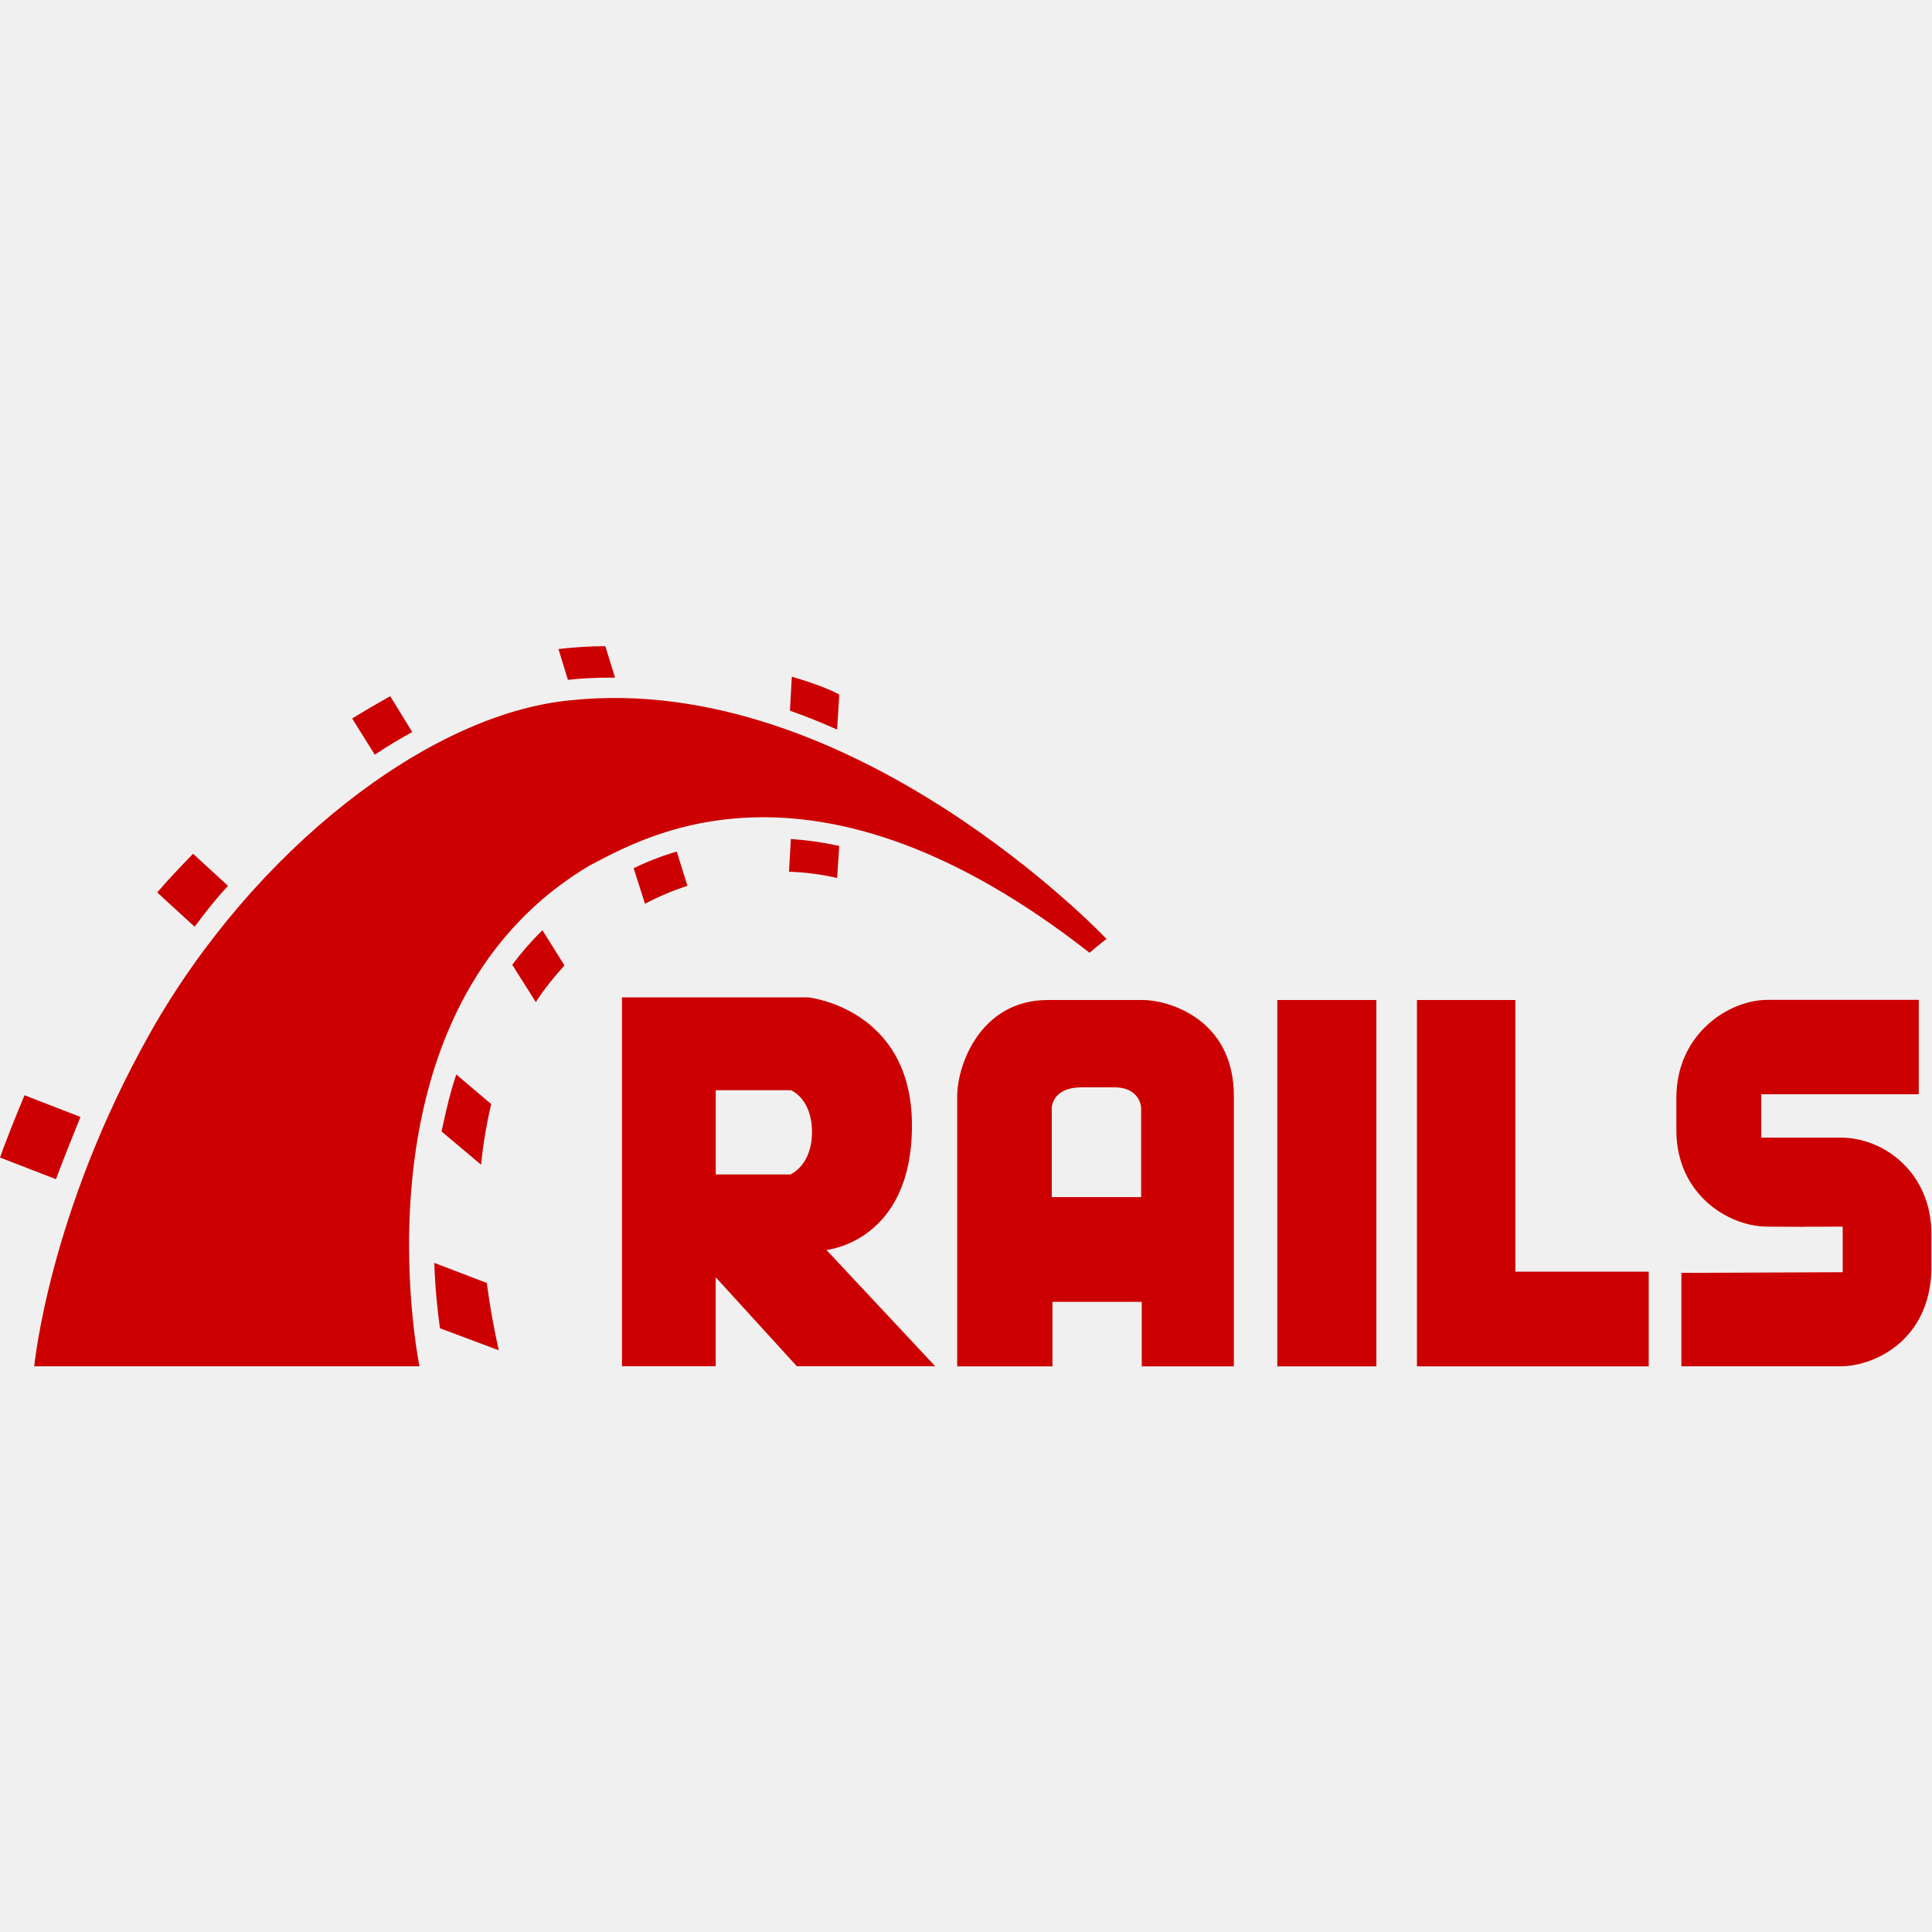
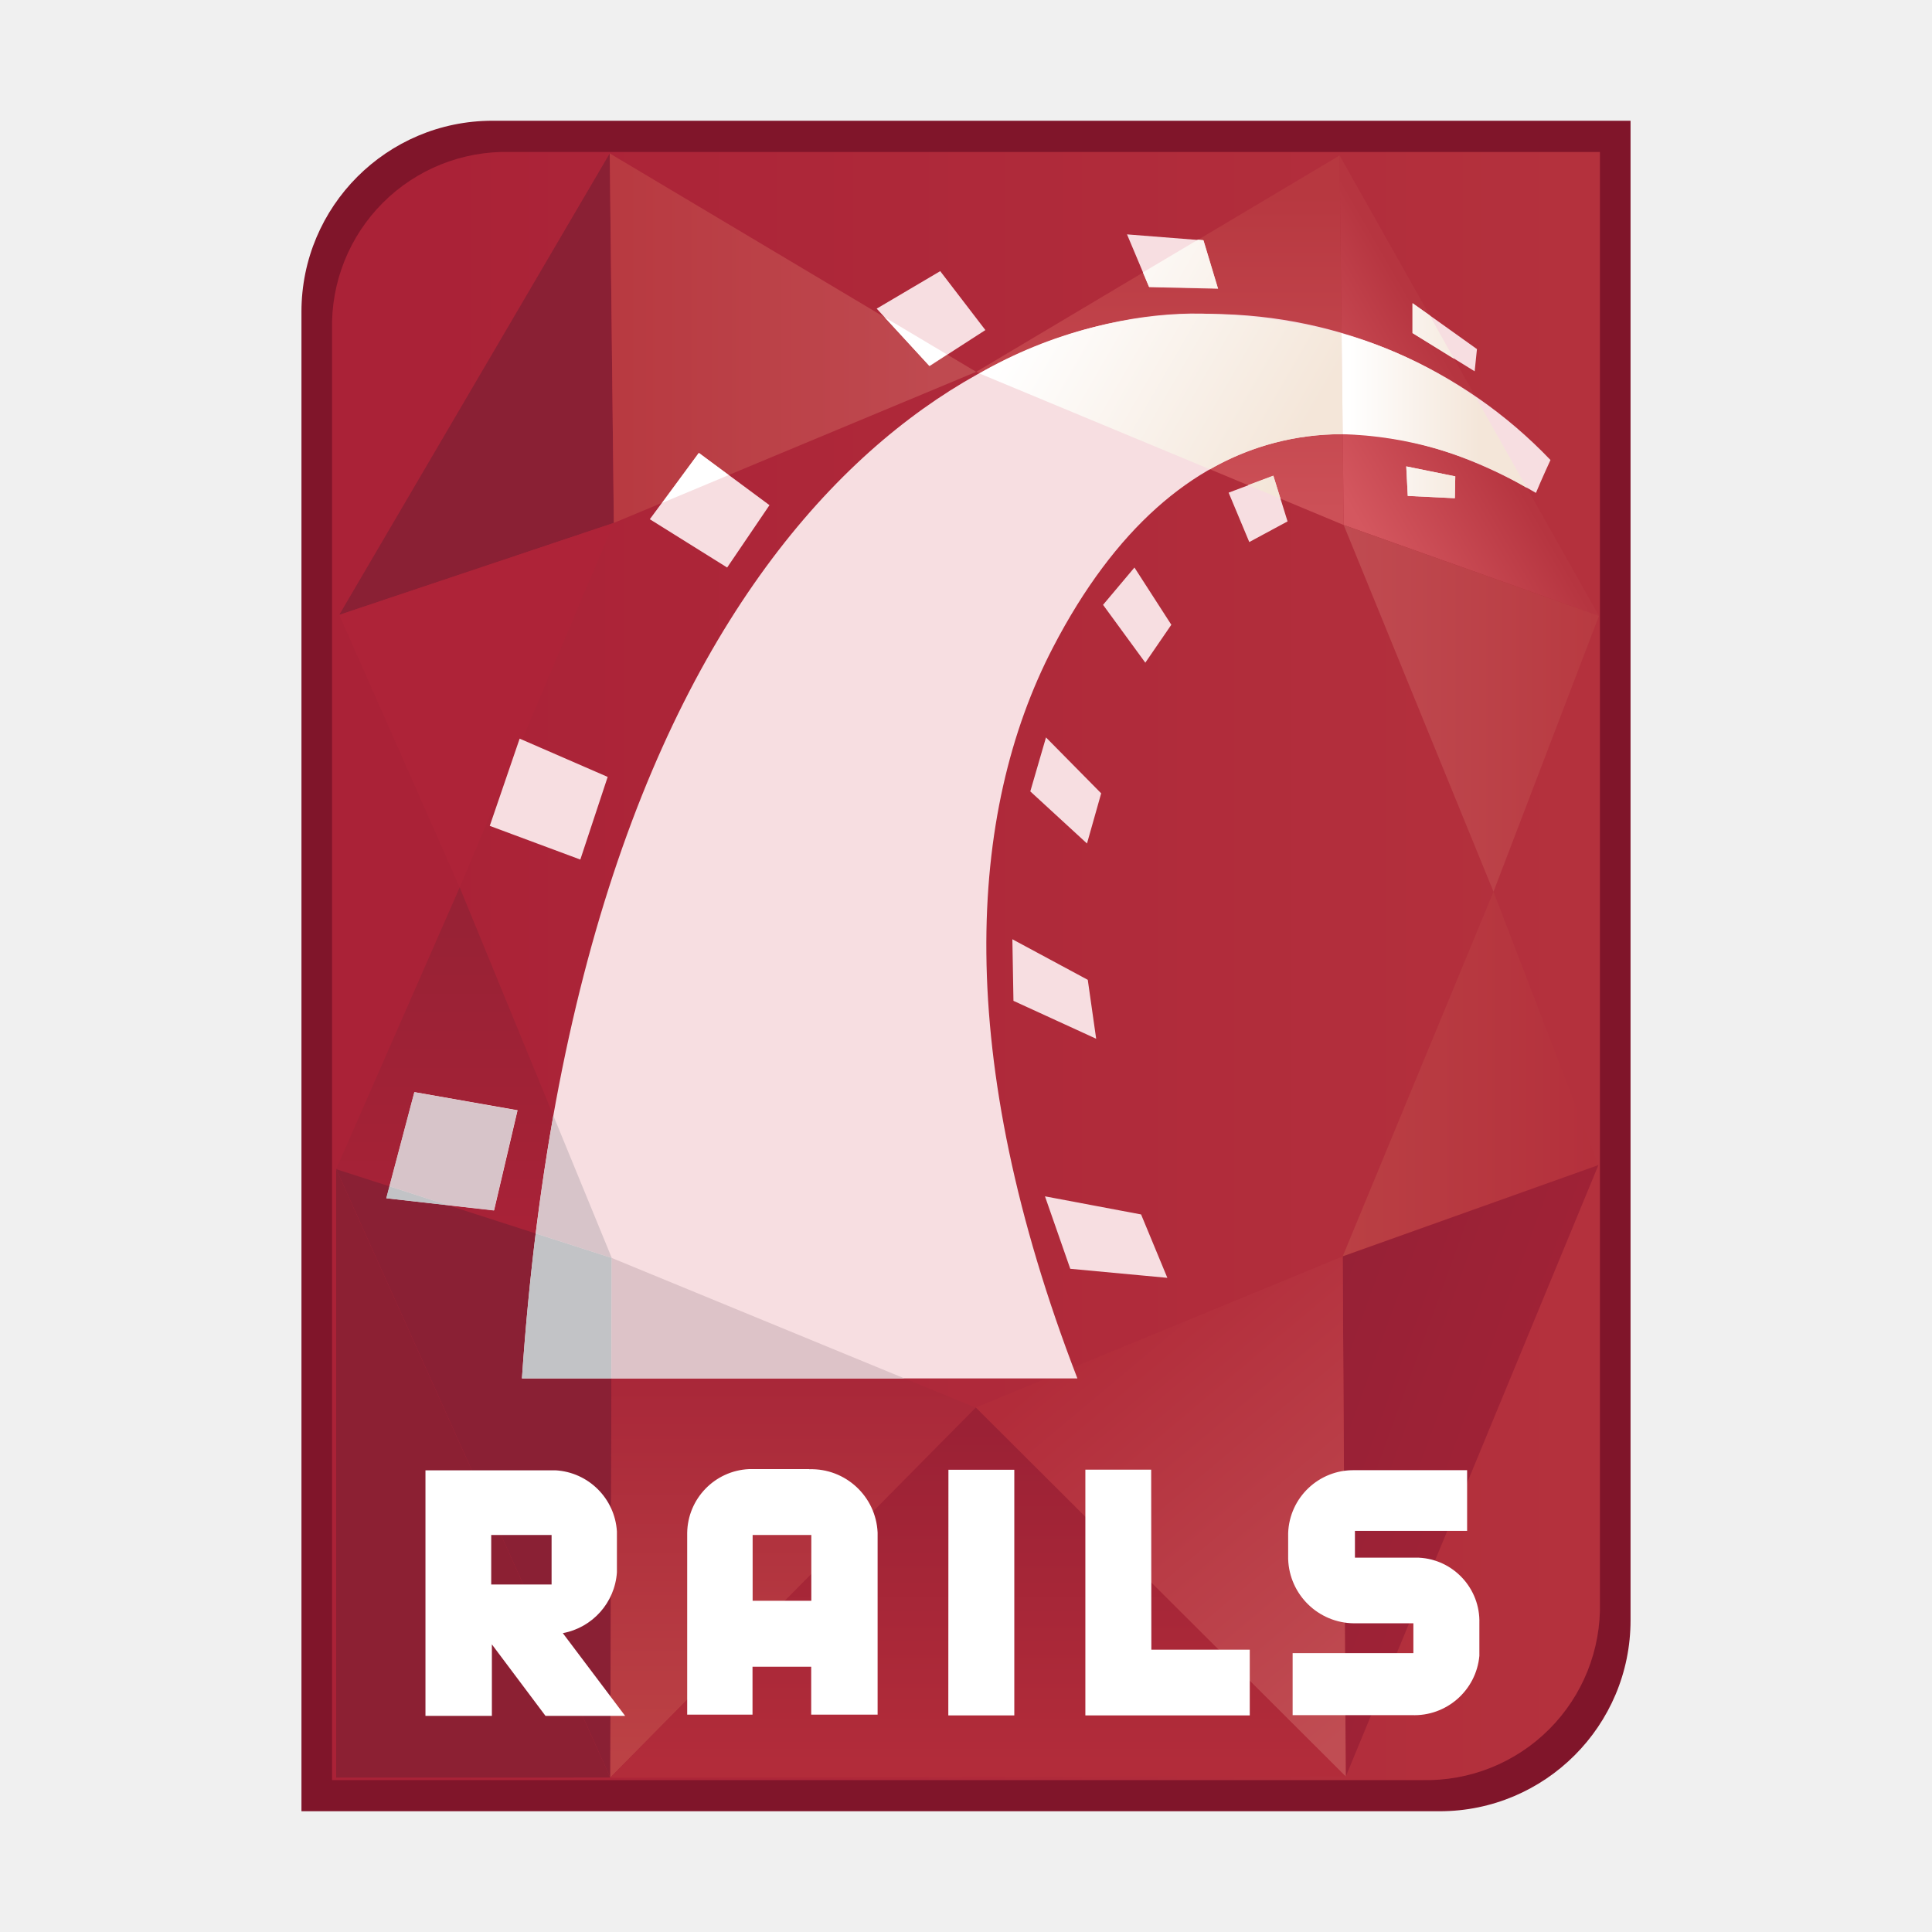
<svg xmlns="http://www.w3.org/2000/svg" width="32" height="32" viewBox="0 0 32 32">
-   <path fill="#c00" d="M27.849 21.083v1.547h2.641c.542 0 1.469-.417 1.5-1.594v-.599c0-1-.771-1.594-1.5-1.594h-1.318v-.719h2.609v-1.563h-2.505c-.646 0-1.51.568-1.51 1.62v.542c0 1.052.854 1.594 1.51 1.594c1.818.01-.438 0 1.245 0v.755zm-14.161-.38s1.417-.13 1.417-2.063c0-1.938-1.714-2.12-1.714-2.12h-3.089v6.109h1.552v-1.474l1.344 1.474h2.292zm-.599-1.25h-1.234v-1.396H13.1s.349.135.349.693s-.359.703-.359.703zm5.843-2.89h-1.573c-1.125 0-1.505 1.083-1.505 1.594v4.474h1.578v-1.068h1.479v1.068h1.526v-4.474c0-1.302-1.115-1.594-1.505-1.594zm-.021 3.265h-1.49v-1.479s0-.339.495-.339h.542c.432 0 .443.339.443.339v1.479zm2.245-3.265h1.641v6.068h-1.641zm3.943 4.5v-4.5h-1.63v6.068h3.839v-1.568zM.568 22.63h6.38s-1.219-5.901 2.823-8.297c.88-.453 3.682-2.151 8.276 1.448c.141-.125.281-.229.281-.229s-4.203-4.448-8.88-3.953c-2.354.224-5.245 2.495-6.943 5.495S.567 22.63.567 22.63zm0 0h6.38s-1.219-5.901 2.823-8.297c.88-.453 3.682-2.151 8.276 1.448c.141-.125.281-.229.281-.229s-4.203-4.448-8.88-3.953c-2.354.224-5.245 2.495-6.943 5.495S.567 22.63.567 22.63zm0 0h6.38s-1.219-5.901 2.823-8.297c.88-.453 3.682-2.151 8.276 1.448c.141-.125.281-.229.281-.229s-4.203-4.448-8.88-3.953c-2.359.224-5.255 2.495-6.953 5.495c-1.693 3-1.927 5.536-1.927 5.536zm13.297-10.547l.036-.578c-.073-.042-.276-.146-.786-.297l-.031.563c.266.094.526.198.781.313zm-.766 1.813l-.031.542c.266.01.531.042.797.104l.036-.531a5.572 5.572 0 0 0-.802-.115zm-2.99-2.672h.078l-.161-.521c-.25 0-.505.016-.776.047l.156.51c.234-.026.469-.036.703-.036zm.386 3.156l.188.589a4.49 4.49 0 0 1 .703-.297l-.177-.568c-.276.083-.51.177-.714.276zm-3.667-2.255l-.365-.594c-.203.115-.411.234-.63.37l.375.599a7.69 7.69 0 0 1 .62-.375zm1.656 3.854l.391.62c.135-.214.297-.411.474-.609l-.365-.583a5.127 5.127 0 0 0-.5.573zM7.313 18.74l.656.552c.031-.339.089-.672.167-1.005l-.578-.49c-.109.318-.177.635-.245.943zm-3.537-4.068l-.578-.531c-.208.214-.411.427-.594.641l.62.568c.172-.234.354-.464.552-.677zM1.333 18.5l-.927-.359c-.156.37-.323.797-.406 1.031l.927.359c.109-.292.276-.714.406-1.031zm5.86 2.417c.016.453.057.823.094 1.083l.974.365a12.696 12.696 0 0 1-.198-1.115z" />
+   <defs>
+     <linearGradient id="vscodeIconsFileTypeRails0" x1="5.501" x2="26.5" y1="16" y2="16" gradientUnits="userSpaceOnUse">
+       <stop offset=".08" stop-color="#aa2237" />
+       <stop offset=".982" stop-color="#b4313d" />
+     </linearGradient>
+     <linearGradient id="vscodeIconsFileTypeRails1" x1="10.099" x2="16.169" y1="5.601" y2="5.601" gradientUnits="userSpaceOnUse">
+       <stop offset=".037" stop-color="#b83a41" />
+       <stop offset=".896" stop-color="#bf4a50" />
+     </linearGradient>
+     <linearGradient id="vscodeIconsFileTypeRails2" x1="7.851" x2="7.851" y1="20.836" y2="14.698" gradientUnits="userSpaceOnUse">
+       <stop offset=".037" stop-color="#a92237" />
+       <stop offset=".939" stop-color="#972235" />
+     </linearGradient>
+     <linearGradient id="vscodeIconsFileTypeRails3" x1="13.133" x2="13.133" y1="29.442" y2="20.836" gradientUnits="userSpaceOnUse">
+       <stop offset=".037" stop-color="#bc4245" />
+       <stop offset=".939" stop-color="#a42136" />
+     </linearGradient>
+     <linearGradient id="vscodeIconsFileTypeRails4" x1="19.212" x2="19.212" y1="8.696" y2="2.575" gradientUnits="userSpaceOnUse">
+       <stop offset=".037" stop-color="#cc5057" />
+       <stop offset=".896" stop-color="#b73840" />
+     </linearGradient>
+     <linearGradient id="vscodeIconsFileTypeRails5" x1="21.776" x2="24.376" y1="7.866" y2="6.365" gradientUnits="userSpaceOnUse">
+       <stop offset=".08" stop-color="#d4575f" />
+       <stop offset=".945" stop-color="#b63540" />
+     </linearGradient>
+     <linearGradient id="vscodeIconsFileTypeRails6" x1="22.256" x2="26.484" y1="11.733" y2="11.733" gradientUnits="userSpaceOnUse">
+       <stop offset="0" stop-color="#c04b51" />
+       <stop offset="1" stop-color="#b83a41" />
+     </linearGradient>
+     <linearGradient id="vscodeIconsFileTypeRails7" x1="22.239" x2="26.475" y1="17.79" y2="17.79" gradientUnits="userSpaceOnUse">
+       <stop offset="0" stop-color="#ba4044" />
+       <stop offset="1" stop-color="#b4303c" />
+     </linearGradient>
+     <linearGradient id="vscodeIconsFileTypeRails8" x1="21.349" x2="24.603" y1="23.257" y2="24.442" gradientUnits="userSpaceOnUse">
+       <stop offset="0" stop-color="#972136" />
+       <stop offset="1" stop-color="#9f2236" />
+     </linearGradient>
+     <linearGradient id="vscodeIconsFileTypeRails9" x1="18.562" x2="24.103" y1="21.3" y2="27.904" gradientUnits="userSpaceOnUse">
+       <stop offset=".037" stop-color="#b22c3a" />
+       <stop offset=".939" stop-color="#c04d53" />
+     </linearGradient>
+     <linearGradient id="vscodeIconsFileTypeRailsa" x1="16.199" x2="16.199" y1="29.443" y2="23.313" gradientUnits="userSpaceOnUse">
+       <stop offset=".037" stop-color="#b22c3a" />
+       <stop offset=".939" stop-color="#9b2135" />
+     </linearGradient>
+     <linearGradient id="vscodeIconsFileTypeRailsb" x1="22.221" x2="25.29" y1="6.635" y2="6.635" gradientUnits="userSpaceOnUse">
+       <stop offset=".037" stop-color="#fff" />
+       <stop offset=".742" stop-color="#f4e6d9" />
+     </linearGradient>
+     <linearGradient id="vscodeIconsFileTypeRailsc" x1="17.162" x2="22.113" y1="4.552" y2="7.411" gradientUnits="userSpaceOnUse">
+       <stop offset=".037" stop-color="#fff" />
+       <stop offset=".896" stop-color="#f4e6d9" />
+     </linearGradient>
+   </defs>
+   <path fill="#80152a" d="M27.007 26.836A3.163 3.163 0 0 1 23.844 30H4.993V5.164A3.164 3.164 0 0 1 8.156 2h18.851Z" />
+   <path fill="url(#vscodeIconsFileTypeRails0)" d="M26.5 26.539a2.876 2.876 0 0 1-2.945 2.945H5.5V5.461a2.876 2.876 0 0 1 2.946-2.944H26.5Z" />
+   <path fill="#8a2034" d="m10.099 2.541l.068 6.12l-4.548 1.523l4.48-7.643z" />
+   <path fill="url(#vscodeIconsFileTypeRails1)" d="m10.099 2.541l.068 6.12l6.002-2.502l-6.07-3.618z" />
+   <path fill="#ae2338" d="m7.614 14.698l2.553-6.037l-4.548 1.523l1.995 4.514z" />
+   <path fill="url(#vscodeIconsFileTypeRails2)" d="m7.614 14.698l2.519 6.138l-4.565-1.471l2.046-4.667z" />
+   <path fill="#8a2034" d="m10.108 29.442l.025-8.606l-4.565-1.471l4.54 10.077z" />
+   <path fill="#8c2033" d="m10.108 29.442l-4.54.001V19.365l4.54 10.077z" />
+   <path fill="url(#vscodeIconsFileTypeRails3)" d="m10.108 29.442l.025-8.606l6.025 2.479l-6.05 6.127z" />
+   <path fill="url(#vscodeIconsFileTypeRails4)" d="m22.188 2.575l.068 6.121l-6.087-2.537l6.019-3.584z" />
+   <path fill="url(#vscodeIconsFileTypeRails5)" d="m22.188 2.575l.068 6.121l4.228 1.505l-4.296-7.626z" />
+   <path fill="url(#vscodeIconsFileTypeRails6)" d="m24.737 14.77l-2.481-6.074l4.228 1.505l-1.747 4.569z" />
+   <path fill="url(#vscodeIconsFileTypeRails7)" d="m24.737 14.77l-2.498 6.04l4.236-1.513l-1.738-4.527z" />
+   <path fill="url(#vscodeIconsFileTypeRails8)" d="m22.29 29.426l-.051-8.616l4.236-1.513l-4.185 10.129z" />
+   <path fill="url(#vscodeIconsFileTypeRails9)" d="m22.29 29.426l-.051-8.616l-6.077 2.503l6.128 6.113z" />
+   <path fill="url(#vscodeIconsFileTypeRailsa)" d="m22.29 29.426l-12.181.017l6.053-6.13l6.128 6.113z" />
+   <path fill="#f7dee1" d="m16.786 16.577l1.37.628l-.139-.976l-1.249-.672ZM6.4 19.847l1.784.2l.389-1.658l-1.708-.3Zm6.345-11.48l-1.17-.867l-.812 1.1l1.281.8Zm3.576-2.9l-.748-.976l-1.052.621l.875.952Zm3.855-.685l-.241-.8l-1.268-.1l.368.875Zm4.287 1l-1.065-.761v.494l1.027.635Zm-14.398 7.086l-1.458-.634l-.495 1.445l1.5.558Zm7.26-.654l-.26.894l.939.863l.235-.831Zm5.992-4l.78.038l.007-.362l-.812-.165ZM20.075 5.2c-3.751-.186-10.466 3.369-11.43 17.631h9.2c-2.062-5.343-1.823-9.374-.405-12.106c2.062-3.973 5.132-4.236 8-2.561c.1-.241.241-.545.241-.545A7.821 7.821 0 0 0 20.075 5.2Zm.275 2.96l.342.818l.634-.342l-.235-.755Zm-2.08 1.858l.7.958l.431-.628l-.611-.948Zm1.065 11.147l-.435-1.05l-1.592-.3l.419 1.2Z" />
+   <path fill="#fff" d="m10.969 8.329l1.1-.46l-.494-.366l-.606.826zm4.423-2.27l.292-.189l-1.03-.614l.738.803z" />
+   <path fill="#d7c4c9" d="m6.862 18.089l-.413 1.56l.978.315l.753.086l.389-1.658l-1.707-.303zm2.303.389q-.165.935-.292 1.952l1.26.406Z" />
+   <path fill="#c2c3c6" d="m6.449 19.649l-.052.198l1.03.117l-.978-.315zm3.684 1.187l-1.26-.406a44.475 44.475 0 0 0-.228 2.4h1.482Z" />
+   <path fill="#ddc3c8" d="M10.127 22.831h4.854l-4.848-1.995l-.006 1.995z" />
+   <path fill="url(#vscodeIconsFileTypeRailsb)" d="m23.68 5.223l-.286-.2v.494l.689.426Zm.77 1.368a7.094 7.094 0 0 0-2.229-1.069l.018 1.669a6.321 6.321 0 0 1 3.05.89Zm-1.133 1.623l.78.038l.007-.362l-.812-.165Z" />
+   <path fill="url(#vscodeIconsFileTypeRailsc)" d="M22.221 5.522a9.532 9.532 0 0 0-2.146-.322a7.357 7.357 0 0 0-3.854.985l3.819 1.588a4.373 4.373 0 0 1 2.2-.581Zm-2.05-.745l-.241-.8l-.087-.008l-.913.543l.1.237Zm.5 3.258l.538.225l-.119-.382Z" />
+   <path fill="#fff" d="M10.218 26.044v-.678A1.081 1.081 0 0 0 9.2 24.353H7.047v4.067h1.1v-1.184l.888 1.184h1.319l-1.032-1.37a1.1 1.1 0 0 0 .896-1.006Zm-1.082.2h-1v-.82h1Zm4.269-1.911h-1a1.074 1.074 0 0 0-1.023 1.057v3.01h1.082v-.794h.972v.794h1.1v-3.016a1.1 1.1 0 0 0-1.131-1.049Zm.033 2.181h-.972v-1.09h.972ZM23.5 25.8h-1.058v-.444H24.3v-1.005h-1.864a1.08 1.08 0 0 0-1.1 1.04v.431a1.1 1.1 0 0 0 1.091 1.065h.983v.494h-2v1.027h1.97a1.082 1.082 0 0 0 1.123-.982v-.539A1.056 1.056 0 0 0 23.5 25.8Zm-4.433-1.458h-1.09v4.071H20.7v-1.089h-1.63Zm-3.36 4.071H16.8v-4.069h-1.091Z" />
</svg>
